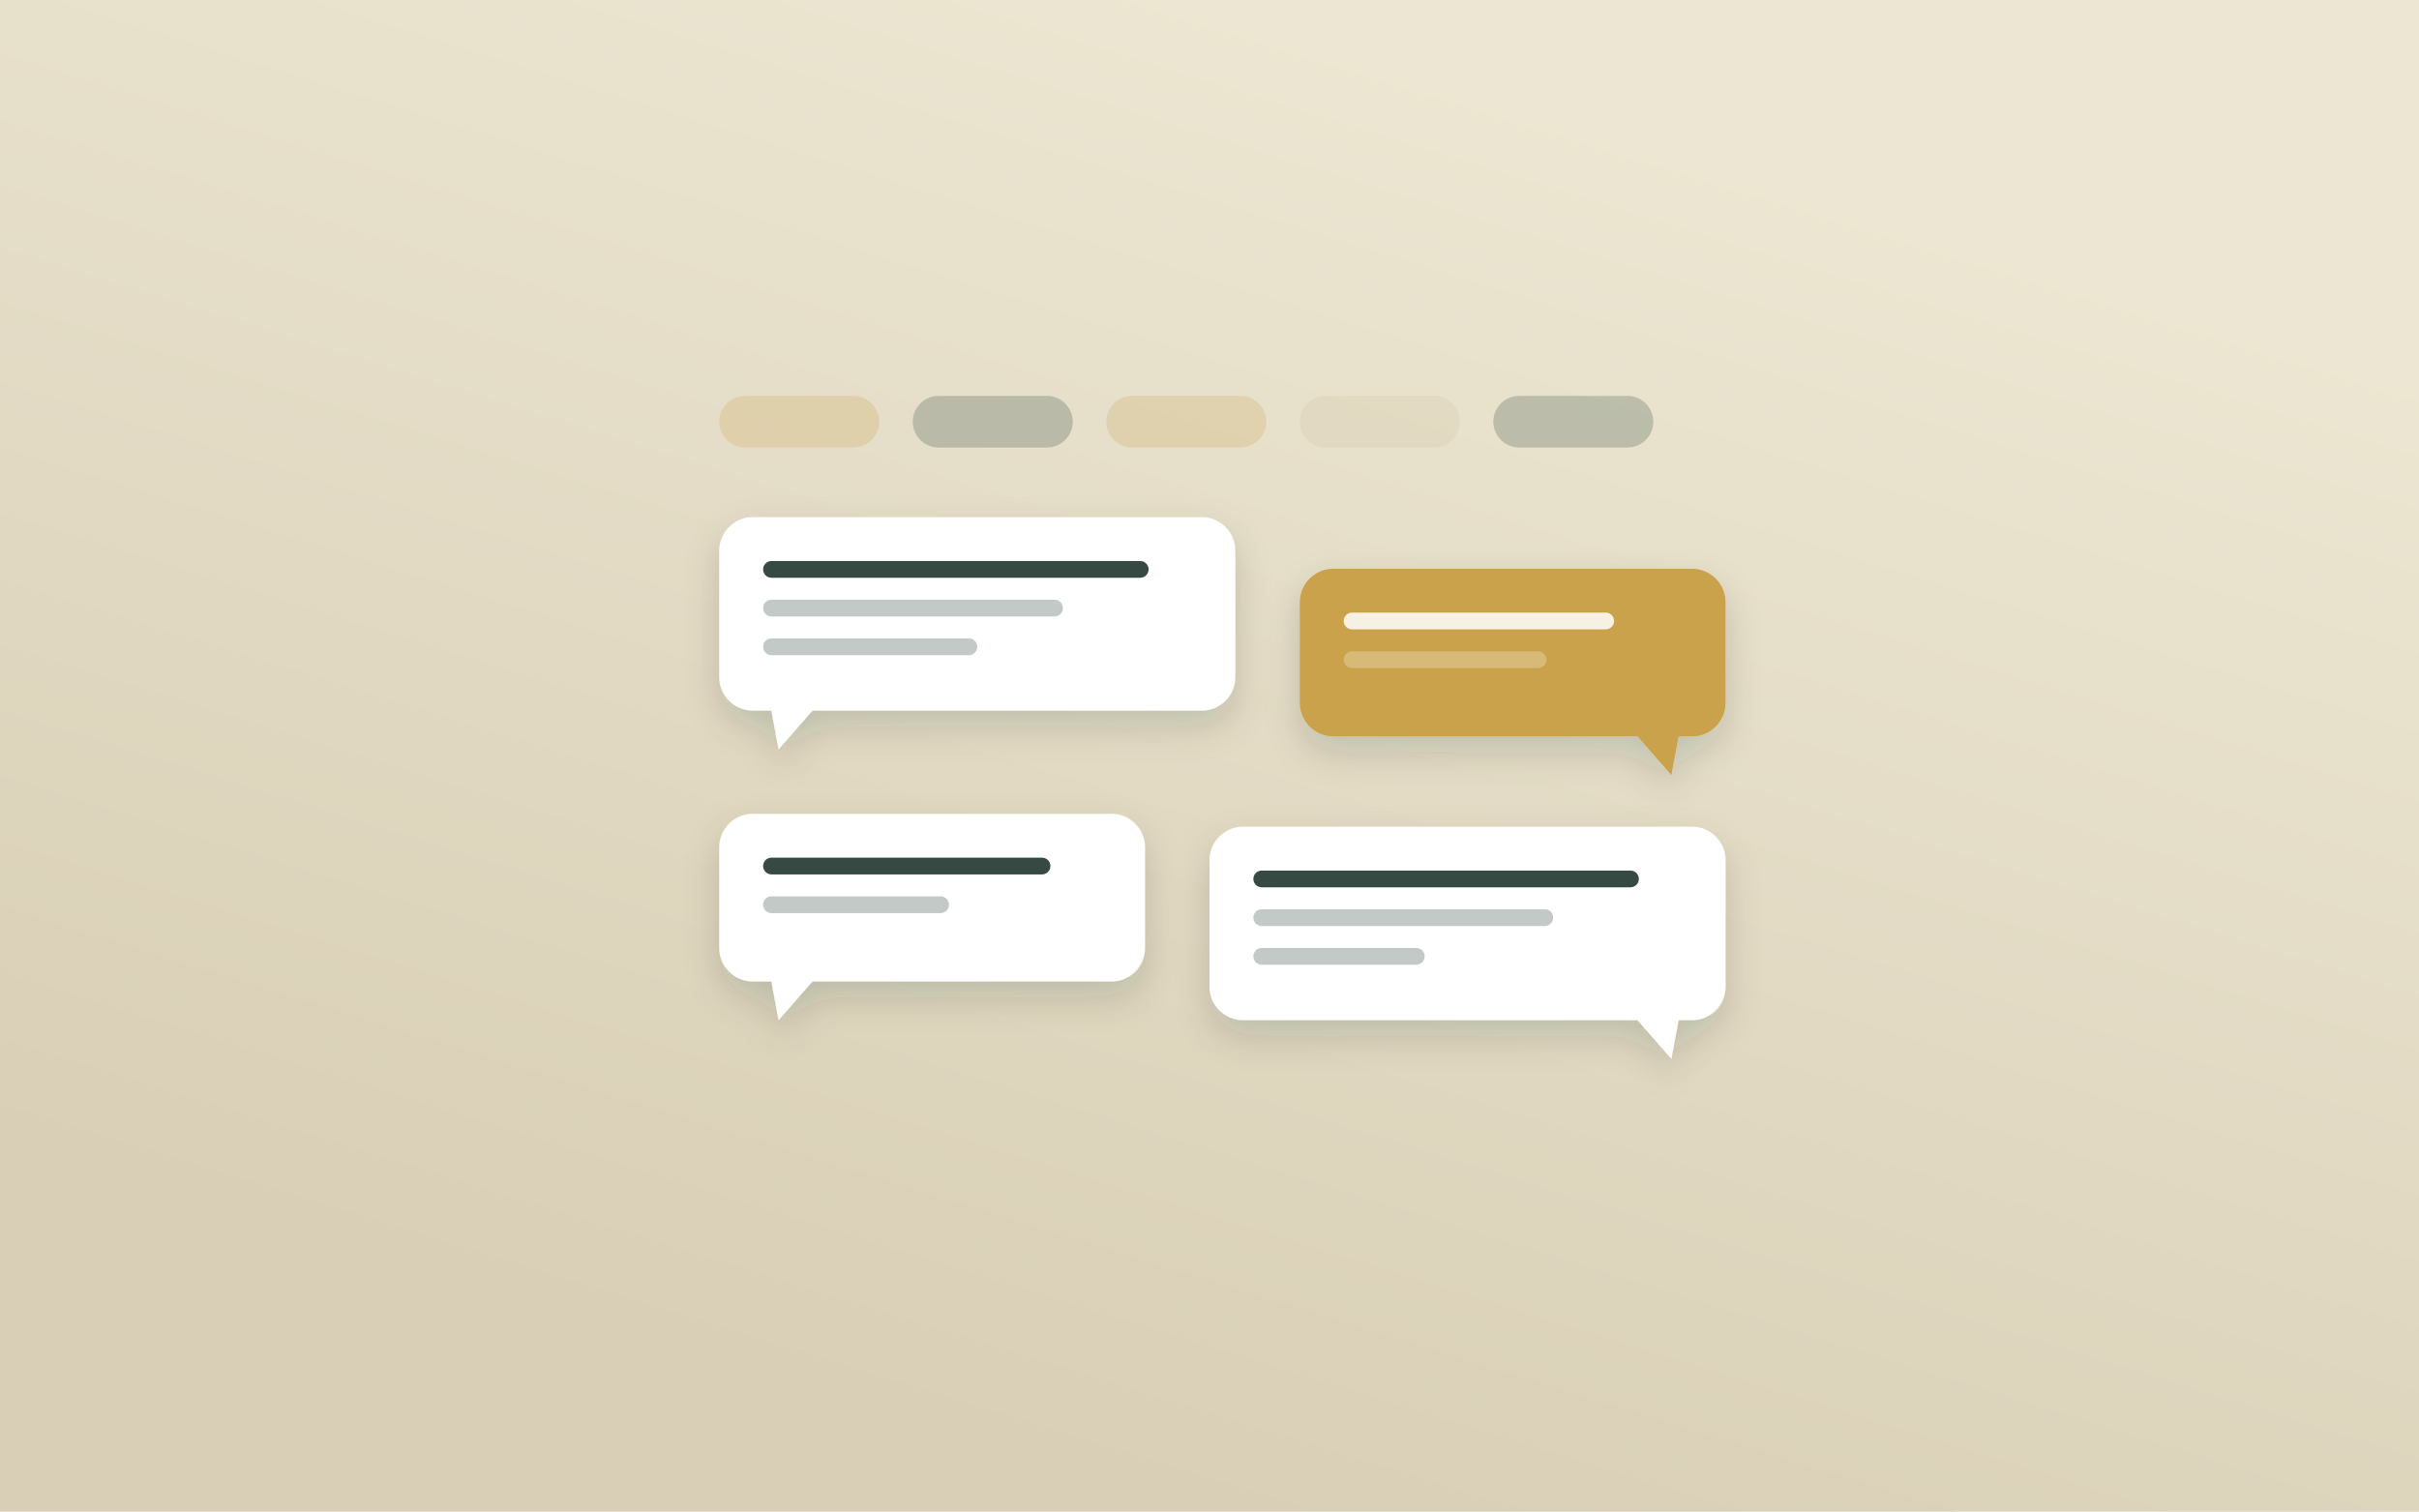
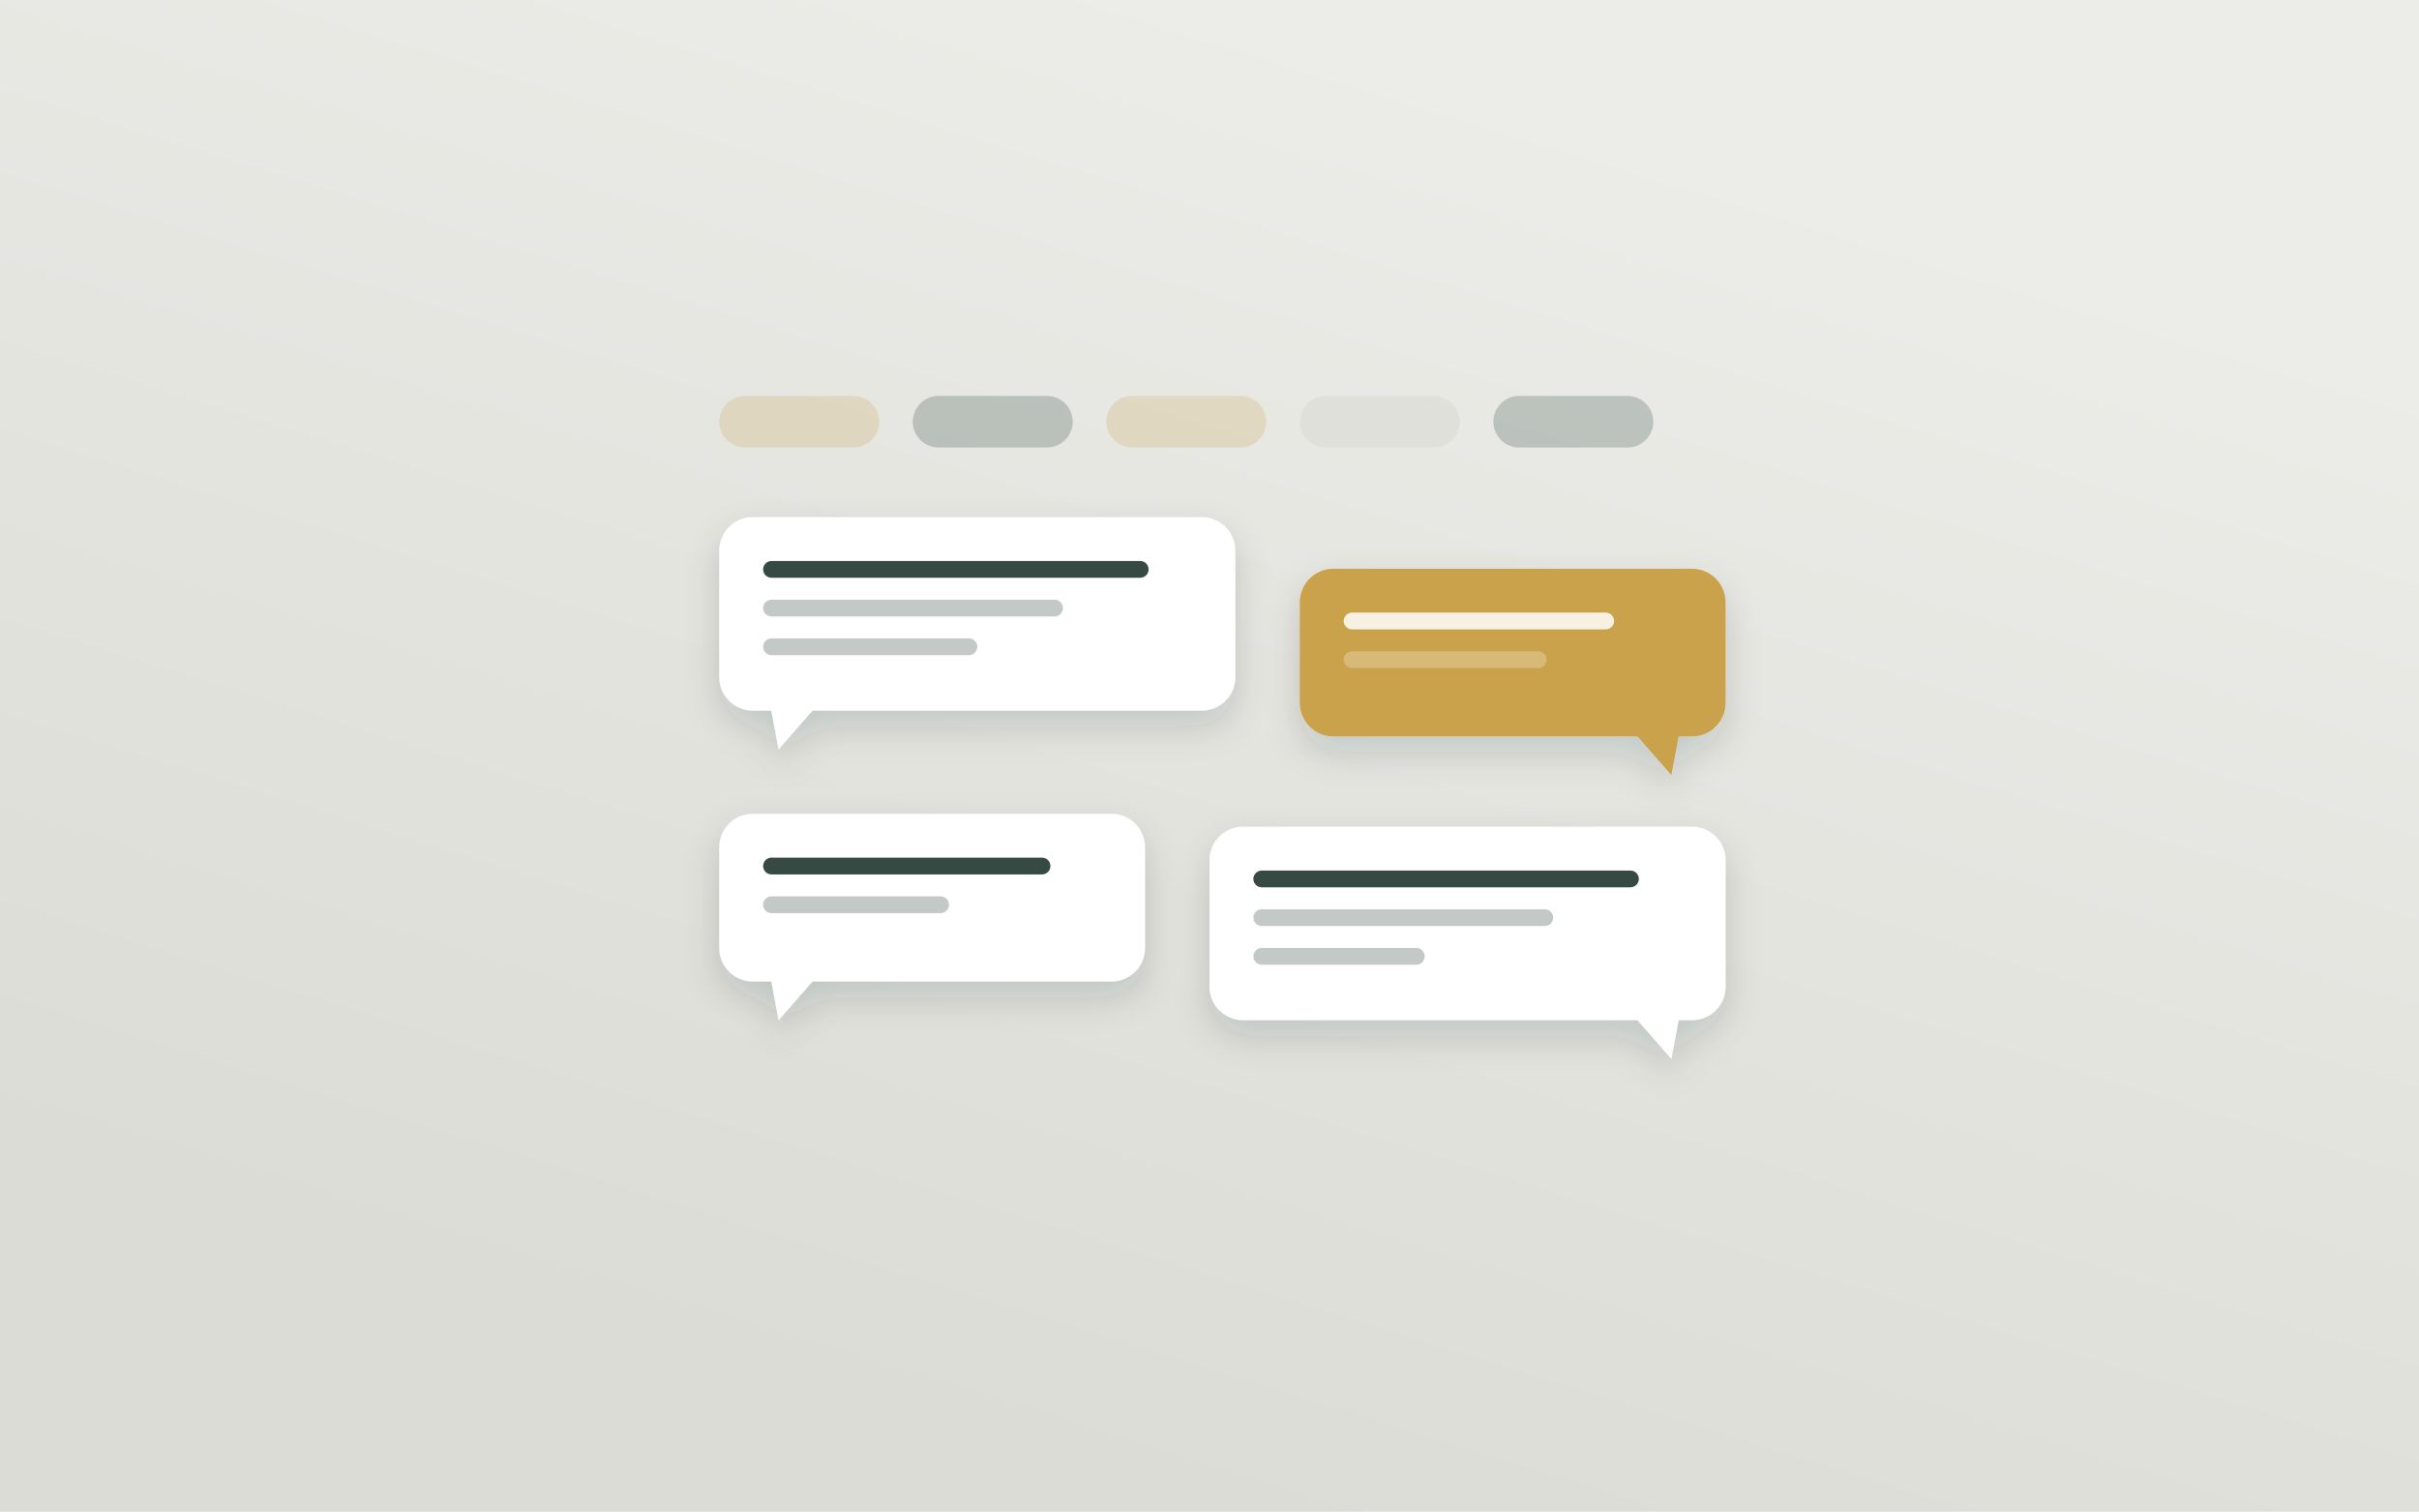
<svg xmlns="http://www.w3.org/2000/svg" viewBox="0 0 1200 750" width="1200" height="750">
  <defs>
    <linearGradient id="bg" x1="0.7" y1="0.1" x2="0.3" y2="0.9">
-       <stop offset="0" stop-color="#ece6d2" />
-       <stop offset="1" stop-color="#d9cfb6" />
+       <stop offset="0" stop-color="#ecece8" />
+       <stop offset="1" stop-color="#dcdcd6" />
    </linearGradient>
    <filter id="sh" x="-20%" y="-20%" width="140%" height="160%">
      <feDropShadow dx="0" dy="12" stdDeviation="14" flood-color="#132a22" flood-opacity=".16" />
    </filter>
  </defs>
  <rect width="1200" height="750" fill="url(#bg)" />
  <g transform="translate(600 375) scale(0.64) translate(-600 -375)">
    <rect x="220" y="96" width="124" height="40" rx="20" fill="#c9a24b" fill-opacity=".22" />
    <rect x="370" y="96" width="124" height="40" rx="20" fill="#1c3f34" fill-opacity=".22" />
    <rect x="520" y="96" width="124" height="40" rx="20" fill="#c9a24b" fill-opacity=".22" />
-     <rect x="670" y="96" width="124" height="40" rx="20" fill="#cdbf9f" fill-opacity=".22" />
+     <rect x="670" y="96" width="124" height="40" rx="20" fill="#c4c4bc" fill-opacity=".22" />
    <rect x="820" y="96" width="124" height="40" rx="20" fill="#1c3f34" fill-opacity=".22" />
    <g filter="url(#sh)">
      <rect x="220" y="190" width="400" height="150" rx="26" fill="#fff" />
      <polygon points="260,338 294,338 266,370" fill="#fff" />
    </g>
    <rect x="254" y="224" width="298.8" height="13" rx="6.5" fill="#132a22" fill-opacity="0.85" />
    <rect x="254" y="254" width="232.4" height="13" rx="6.5" fill="#132a22" fill-opacity="0.25" />
    <rect x="254" y="284" width="166" height="13" rx="6.5" fill="#132a22" fill-opacity="0.25" />
    <g filter="url(#sh)">
      <rect x="670" y="230" width="330" height="130" rx="26" fill="#c9a24b" />
      <polygon points="930,358 964,358 958,390" fill="#c9a24b" />
    </g>
    <rect x="704" y="264" width="209.6" height="13" rx="6.5" fill="#fff" fill-opacity="0.85" />
    <rect x="704" y="294" width="157.2" height="13" rx="6.5" fill="#fff" fill-opacity="0.25" />
    <g filter="url(#sh)">
      <rect x="220" y="420" width="330" height="130" rx="26" fill="#fff" />
      <polygon points="260,548 294,548 266,580" fill="#fff" />
    </g>
    <rect x="254" y="454" width="222.7" height="13" rx="6.5" fill="#132a22" fill-opacity="0.85" />
    <rect x="254" y="484" width="144.1" height="13" rx="6.5" fill="#132a22" fill-opacity="0.25" />
    <g filter="url(#sh)">
      <rect x="600" y="430" width="400" height="150" rx="26" fill="#fff" />
      <polygon points="930,578 964,578 958,610" fill="#fff" />
    </g>
    <rect x="634" y="464" width="298.8" height="13" rx="6.5" fill="#132a22" fill-opacity="0.85" />
    <rect x="634" y="494" width="232.4" height="13" rx="6.5" fill="#132a22" fill-opacity="0.25" />
    <rect x="634" y="524" width="132.8" height="13" rx="6.5" fill="#132a22" fill-opacity="0.25" />
  </g>
</svg>
